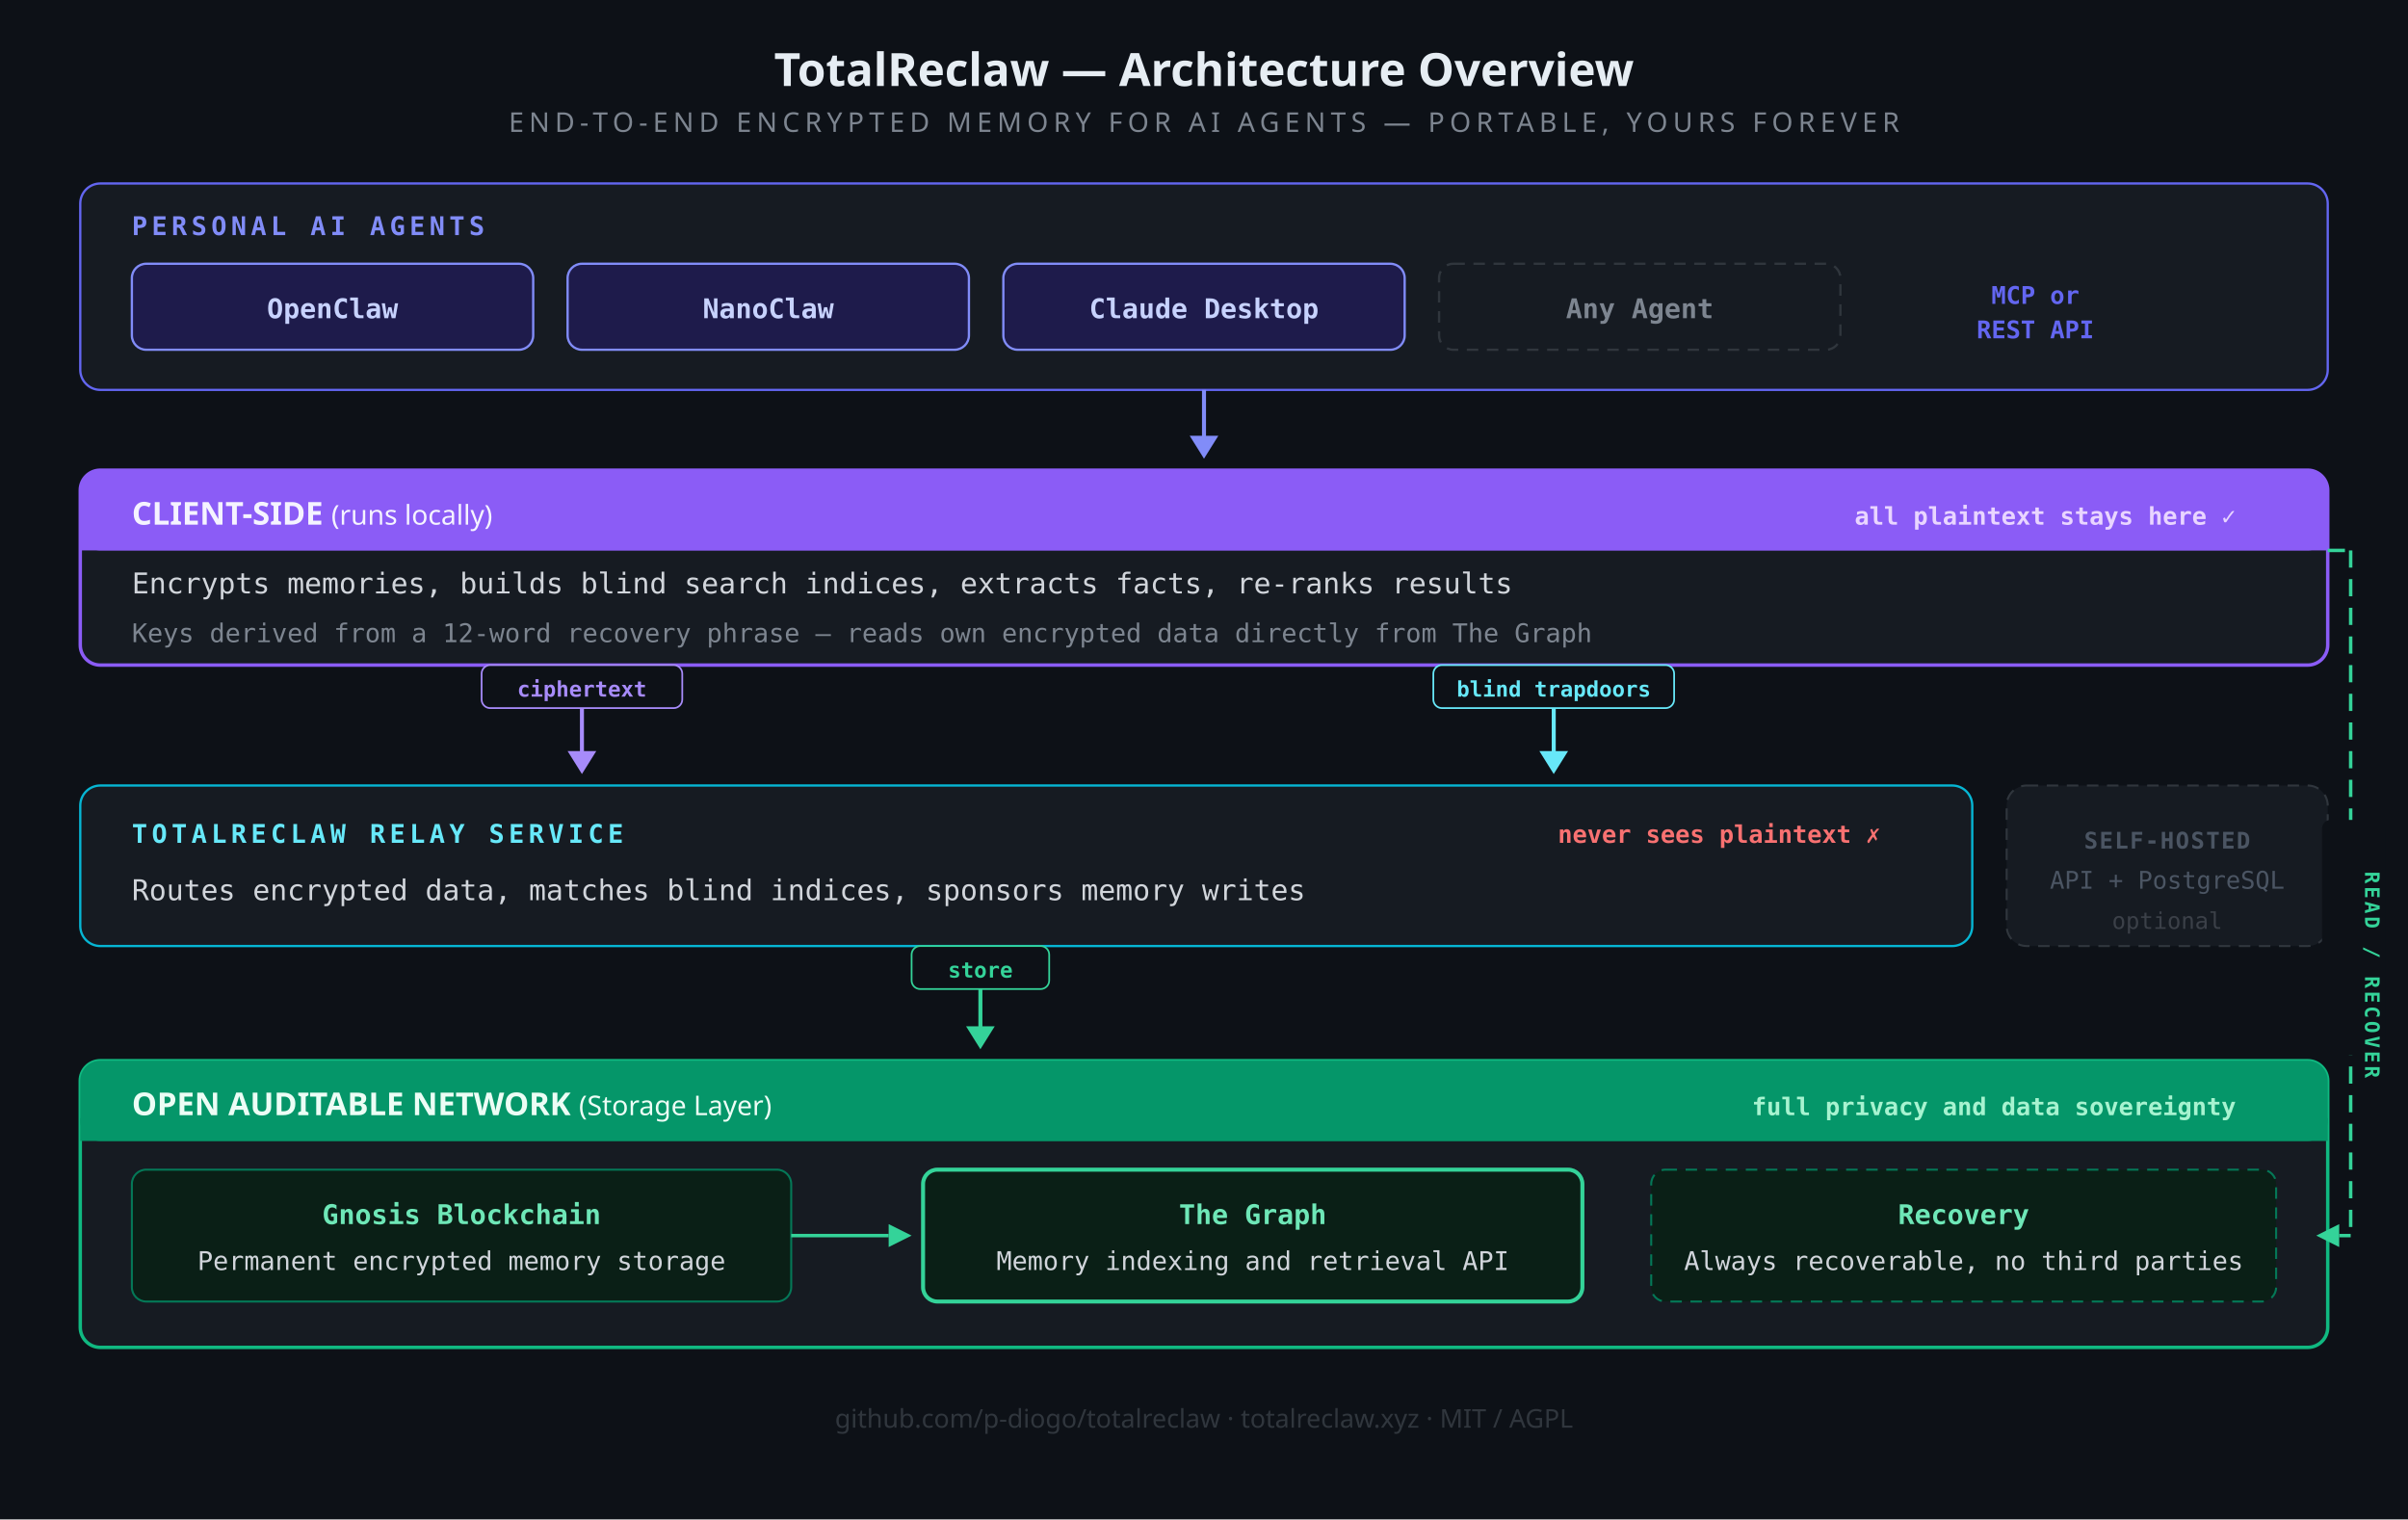
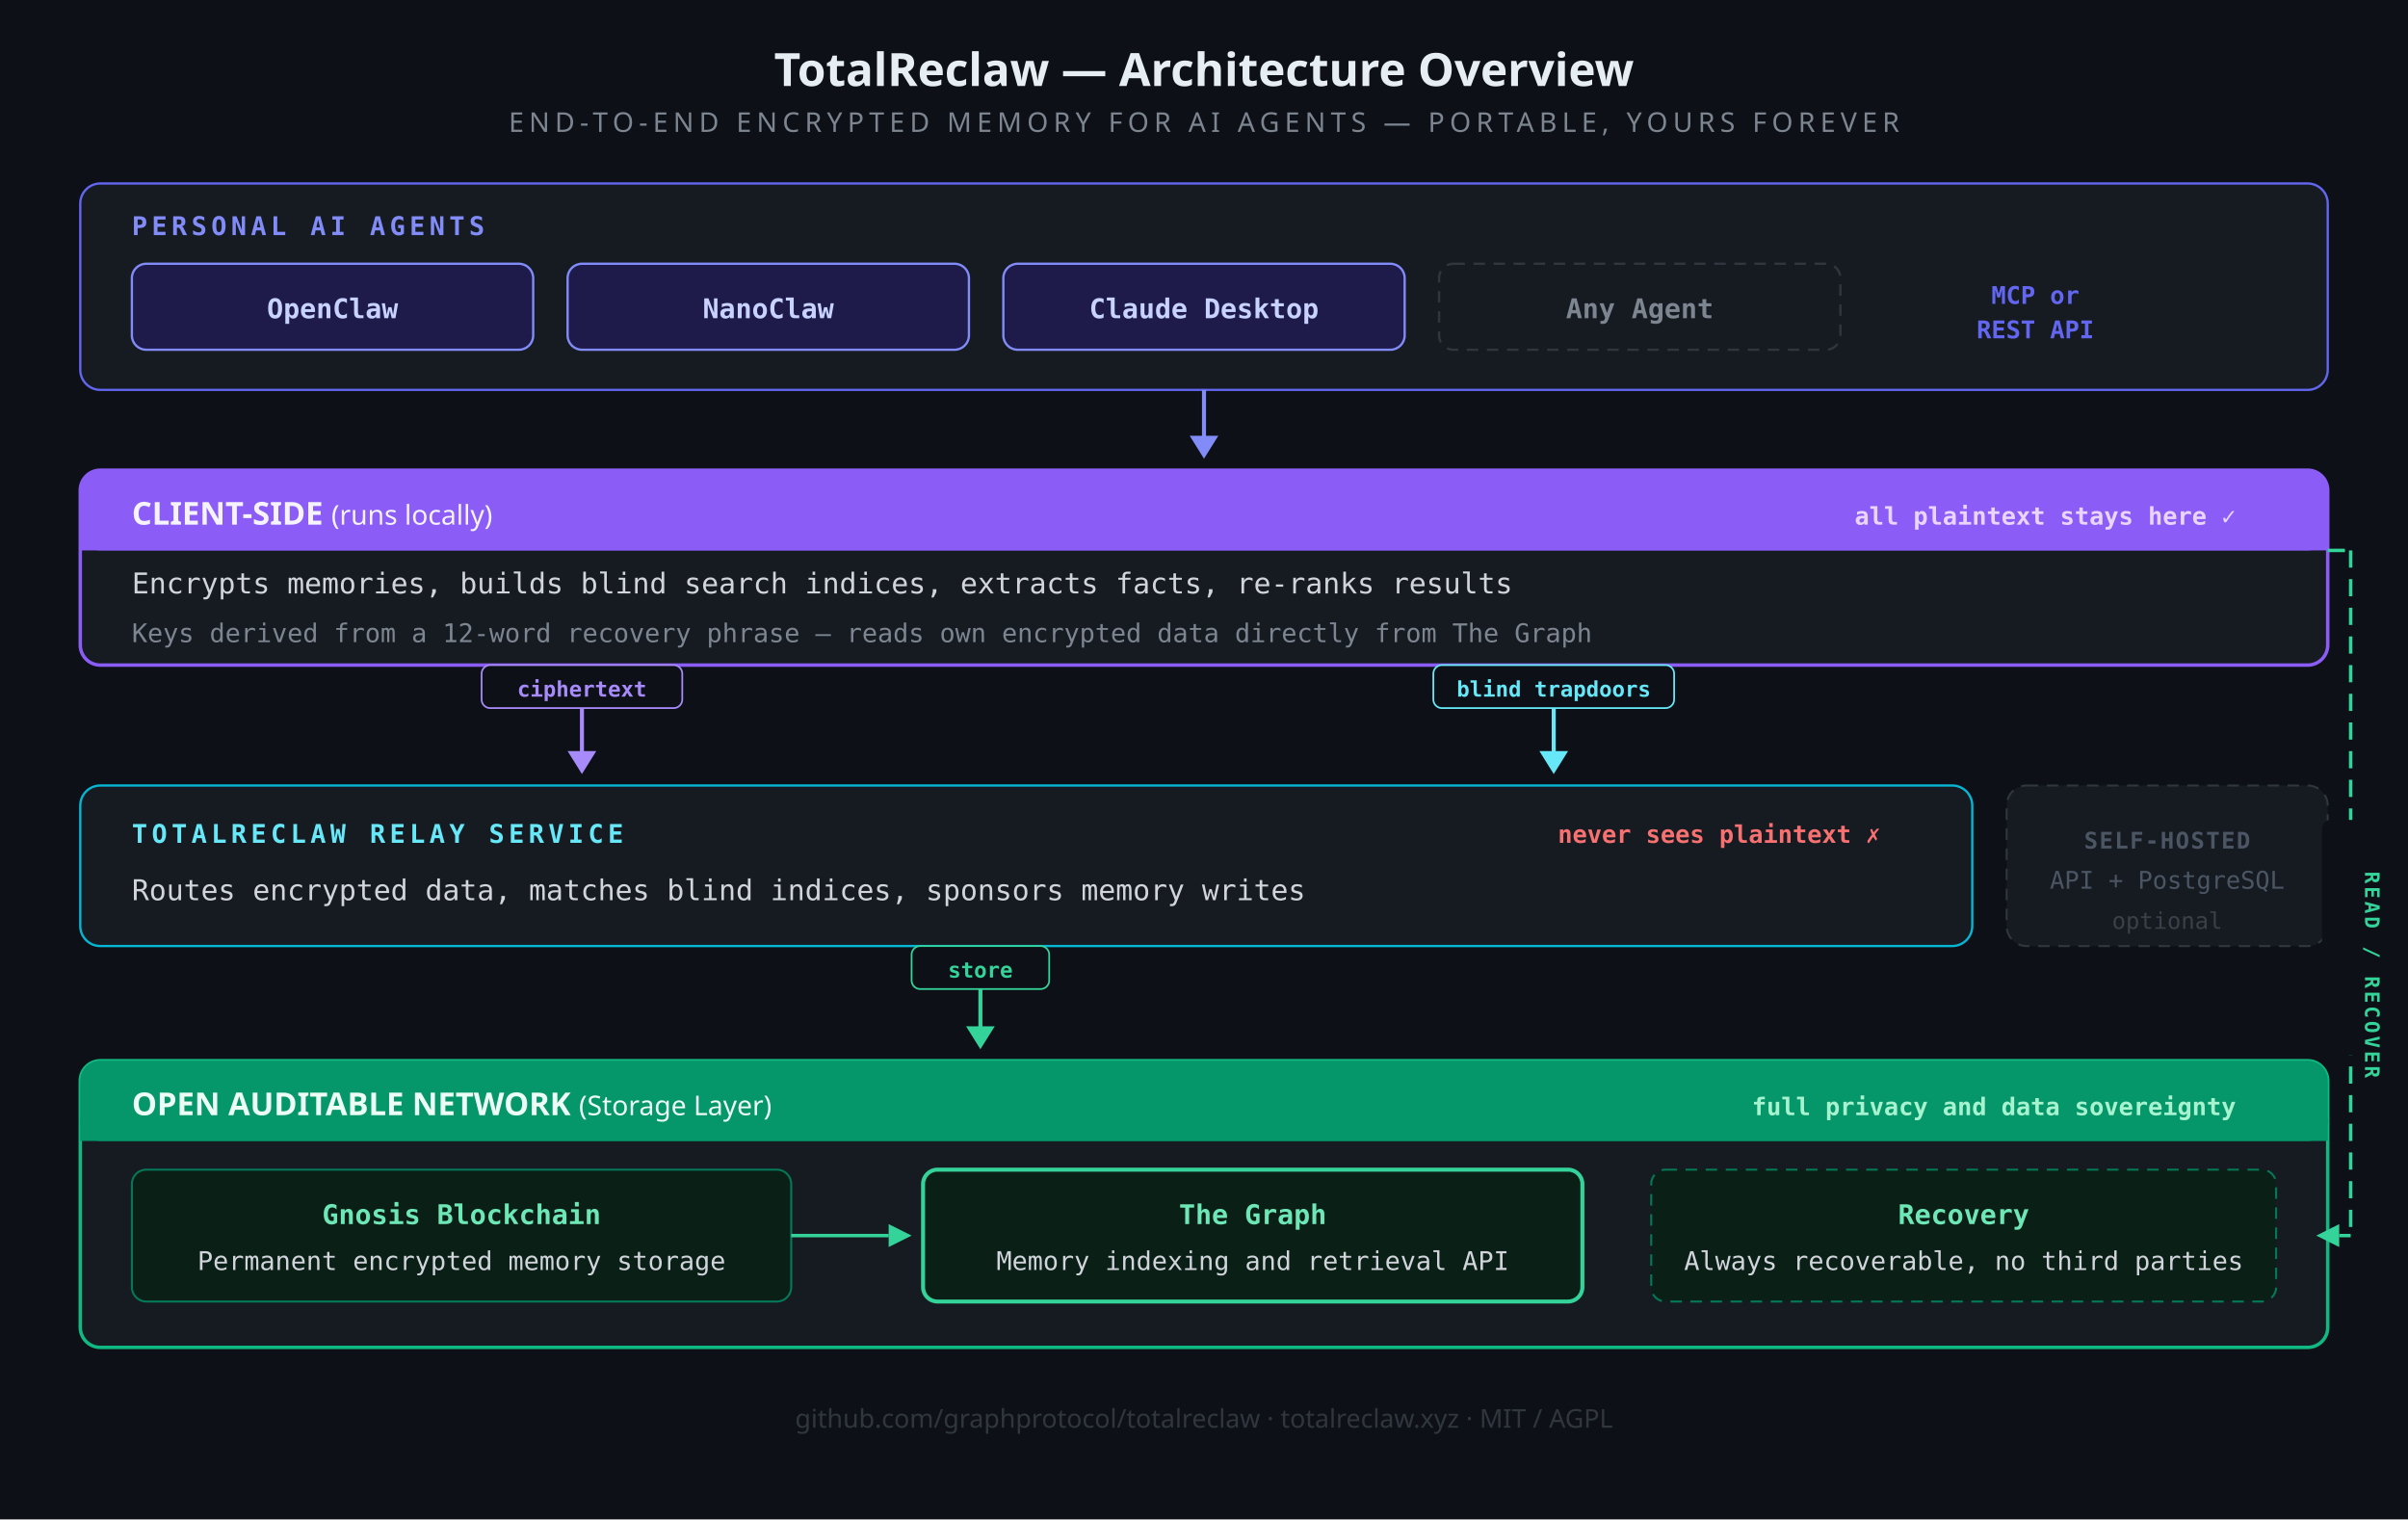
<svg xmlns="http://www.w3.org/2000/svg" viewBox="0 0 840 530" font-family="ui-monospace, 'Cascadia Code', 'Fira Code', Menlo, monospace">
  <rect width="840" height="530" fill="#0d1117" />
  <text x="420" y="30" text-anchor="middle" fill="#e6edf3" font-size="16" font-weight="700" font-family="'Segoe UI', system-ui, sans-serif">TotalReclaw — Architecture Overview</text>
  <text x="420" y="46" text-anchor="middle" fill="#7d8590" font-size="9.5" letter-spacing="1.8" font-family="'Segoe UI', system-ui, sans-serif">END-TO-END ENCRYPTED MEMORY FOR AI AGENTS — PORTABLE, YOURS FOREVER</text>
  <rect x="28" y="64" width="784" height="72" rx="7" fill="#161b22" stroke="#6366f1" stroke-width="0.8" />
  <text x="46" y="82" fill="#818cf8" font-size="9" font-weight="700" letter-spacing="1.5">PERSONAL AI AGENTS</text>
  <rect x="46" y="92" width="140" height="30" rx="5" fill="#1e1b4b" stroke="#818cf8" stroke-width="0.8" />
  <text x="116" y="111" text-anchor="middle" fill="#c7d2fe" font-size="9.5" font-weight="700">OpenClaw</text>
  <rect x="198" y="92" width="140" height="30" rx="5" fill="#1e1b4b" stroke="#818cf8" stroke-width="0.8" />
  <text x="268" y="111" text-anchor="middle" fill="#c7d2fe" font-size="9.5" font-weight="700">NanoClaw</text>
  <rect x="350" y="92" width="140" height="30" rx="5" fill="#1e1b4b" stroke="#818cf8" stroke-width="0.8" />
  <text x="420" y="111" text-anchor="middle" fill="#c7d2fe" font-size="9.5" font-weight="700">Claude Desktop</text>
  <rect x="502" y="92" width="140" height="30" rx="5" fill="#161b22" stroke="#30363d" stroke-width="0.8" stroke-dasharray="4,3" />
  <text x="572" y="111" text-anchor="middle" fill="#7d8590" font-size="9.5" font-weight="600">Any Agent</text>
  <text x="710" y="106" fill="#6366f1" font-size="8.5" font-weight="600" text-anchor="middle">MCP or</text>
  <text x="710" y="118" fill="#6366f1" font-size="8.5" font-weight="600" text-anchor="middle">REST API</text>
  <line x1="420" y1="136" x2="420" y2="156" stroke="#818cf8" stroke-width="1.4" />
  <polygon points="420,160 415,152 425,152" fill="#818cf8" />
  <rect x="28" y="164" width="784" height="68" rx="7" fill="#161b22" stroke="#8b5cf6" stroke-width="1.2" />
  <rect x="28" y="164" width="784" height="28" rx="7" fill="#8b5cf6" />
  <rect x="28" y="184" width="784" height="8" fill="#8b5cf6" />
  <text x="46" y="183" fill="#f5f3ff" font-size="11" font-weight="700" font-family="'Segoe UI', system-ui, sans-serif">CLIENT-SIDE <tspan font-size="9.5" font-weight="500">(runs locally)</tspan>
  </text>
  <text x="780" y="183" fill="#e9d5ff" font-size="8.5" font-weight="600" text-anchor="end">all plaintext stays here ✓</text>
  <text x="46" y="207" fill="#d1d5db" font-size="10">Encrypts memories, builds blind search indices, extracts facts, re-ranks results</text>
  <text x="46" y="224" fill="#7d8590" font-size="9">Keys derived from a 12-word recovery phrase — reads own encrypted data directly from The Graph</text>
  <rect x="168" y="232" width="70" height="15" rx="3" fill="#0d1117" stroke="#a78bfa" stroke-width="0.6" />
  <text x="203" y="243" text-anchor="middle" fill="#a78bfa" font-size="7.5" font-weight="700">ciphertext</text>
  <line x1="203" y1="247" x2="203" y2="266" stroke="#a78bfa" stroke-width="1.4" />
  <polygon points="203,270 198,262 208,262" fill="#a78bfa" />
  <rect x="500" y="232" width="84" height="15" rx="3" fill="#0d1117" stroke="#67e8f9" stroke-width="0.6" />
  <text x="542" y="243" text-anchor="middle" fill="#67e8f9" font-size="7.5" font-weight="700">blind trapdoors</text>
  <line x1="542" y1="247" x2="542" y2="266" stroke="#67e8f9" stroke-width="1.4" />
  <polygon points="542,270 537,262 547,262" fill="#67e8f9" />
  <rect x="28" y="274" width="660" height="56" rx="7" fill="#161b22" stroke="#06b6d4" stroke-width="0.8" />
  <text x="46" y="294" fill="#67e8f9" font-size="9" font-weight="700" letter-spacing="1.5">TOTALRECLAW RELAY SERVICE</text>
  <text x="656" y="294" fill="#f87171" font-size="8.5" font-weight="600" text-anchor="end">never sees plaintext ✗</text>
  <text x="46" y="314" fill="#d1d5db" font-size="10">Routes encrypted data, matches blind indices, sponsors memory writes</text>
  <text x="46" y="324" fill="#7d8590" font-size="9" />
  <rect x="700" y="274" width="112" height="56" rx="7" fill="#161b22" stroke="#30363d" stroke-width="0.7" stroke-dasharray="4,3" />
  <text x="756" y="296" text-anchor="middle" fill="#4b5563" font-size="8" font-weight="600" letter-spacing="0.5">SELF-HOSTED</text>
  <text x="756" y="310" text-anchor="middle" fill="#4b5563" font-size="8.5">API + PostgreSQL</text>
  <text x="756" y="324" text-anchor="middle" fill="#3b4048" font-size="8">optional</text>
  <rect x="318" y="330" width="48" height="15" rx="3" fill="#0d1117" stroke="#34d399" stroke-width="0.6" />
  <text x="342" y="341" text-anchor="middle" fill="#34d399" font-size="7.5" font-weight="700">store</text>
  <line x1="342" y1="345" x2="342" y2="362" stroke="#34d399" stroke-width="1.4" />
  <polygon points="342,366 337,358 347,358" fill="#34d399" />
  <rect x="28" y="370" width="784" height="100" rx="7" fill="#161b22" stroke="#10b981" stroke-width="1.2" />
  <rect x="28" y="370" width="784" height="28" rx="7" fill="#059669" />
  <rect x="28" y="390" width="784" height="8" fill="#059669" />
  <text x="46" y="389" fill="#ecfdf5" font-size="11" font-weight="700" font-family="'Segoe UI', system-ui, sans-serif">OPEN AUDITABLE NETWORK <tspan font-size="9.5" font-weight="500">(Storage Layer)</tspan>
  </text>
  <text x="780" y="389" fill="#a7f3d0" font-size="8.5" font-weight="600" text-anchor="end">full privacy and data sovereignty</text>
  <rect x="46" y="408" width="230" height="46" rx="5" fill="#0a1f16" stroke="#047857" stroke-width="0.7" />
  <text x="161" y="427" text-anchor="middle" fill="#6ee7b7" font-size="9.5" font-weight="700">Gnosis Blockchain</text>
  <text x="161" y="443" text-anchor="middle" fill="#d1d5db" font-size="9">Permanent encrypted memory storage</text>
  <line x1="276" y1="431" x2="310" y2="431" stroke="#34d399" stroke-width="1.2" />
  <polygon points="310,427 318,431 310,435" fill="#34d399" />
  <rect x="322" y="408" width="230" height="46" rx="5" fill="#0a1f16" stroke="#34d399" stroke-width="1.4" />
  <text x="437" y="427" text-anchor="middle" fill="#6ee7b7" font-size="9.5" font-weight="700">The Graph</text>
  <text x="437" y="443" text-anchor="middle" fill="#d1d5db" font-size="9">Memory indexing and retrieval API</text>
  <rect x="576" y="408" width="218" height="46" rx="5" fill="#0a1f16" stroke="#047857" stroke-width="0.7" stroke-dasharray="4,3" />
  <text x="685" y="427" text-anchor="middle" fill="#6ee7b7" font-size="9.5" font-weight="700">Recovery</text>
  <text x="685" y="443" text-anchor="middle" fill="#d1d5db" font-size="9">Always recoverable, no third parties</text>
  <line x1="812" y1="192" x2="820" y2="192" stroke="#34d399" stroke-width="1.2" stroke-dasharray="6,4" />
  <line x1="820" y1="192" x2="820" y2="431" stroke="#34d399" stroke-width="1.2" stroke-dasharray="6,4" />
  <line x1="820" y1="431" x2="816" y2="431" stroke="#34d399" stroke-width="1.2" stroke-dasharray="6,4" />
  <polygon points="816,427 816,435 808,431" fill="#34d399" />
  <rect x="810" y="286" width="22" height="82" rx="3" fill="#0d1117" />
  <text transform="translate(825,340) rotate(90)" text-anchor="middle" fill="#34d399" font-size="7" font-weight="700" letter-spacing="1">READ / RECOVER</text>
-   <text x="420" y="498" text-anchor="middle" fill="#30363d" font-size="9" font-family="'Segoe UI', system-ui, sans-serif">github.com/p-diogo/totalreclaw · totalreclaw.xyz · MIT / AGPL</text>
+   <text x="420" y="498" text-anchor="middle" fill="#30363d" font-size="9" font-family="'Segoe UI', system-ui, sans-serif">github.com/graphprotocol/totalreclaw · totalreclaw.xyz · MIT / AGPL</text>
</svg>
